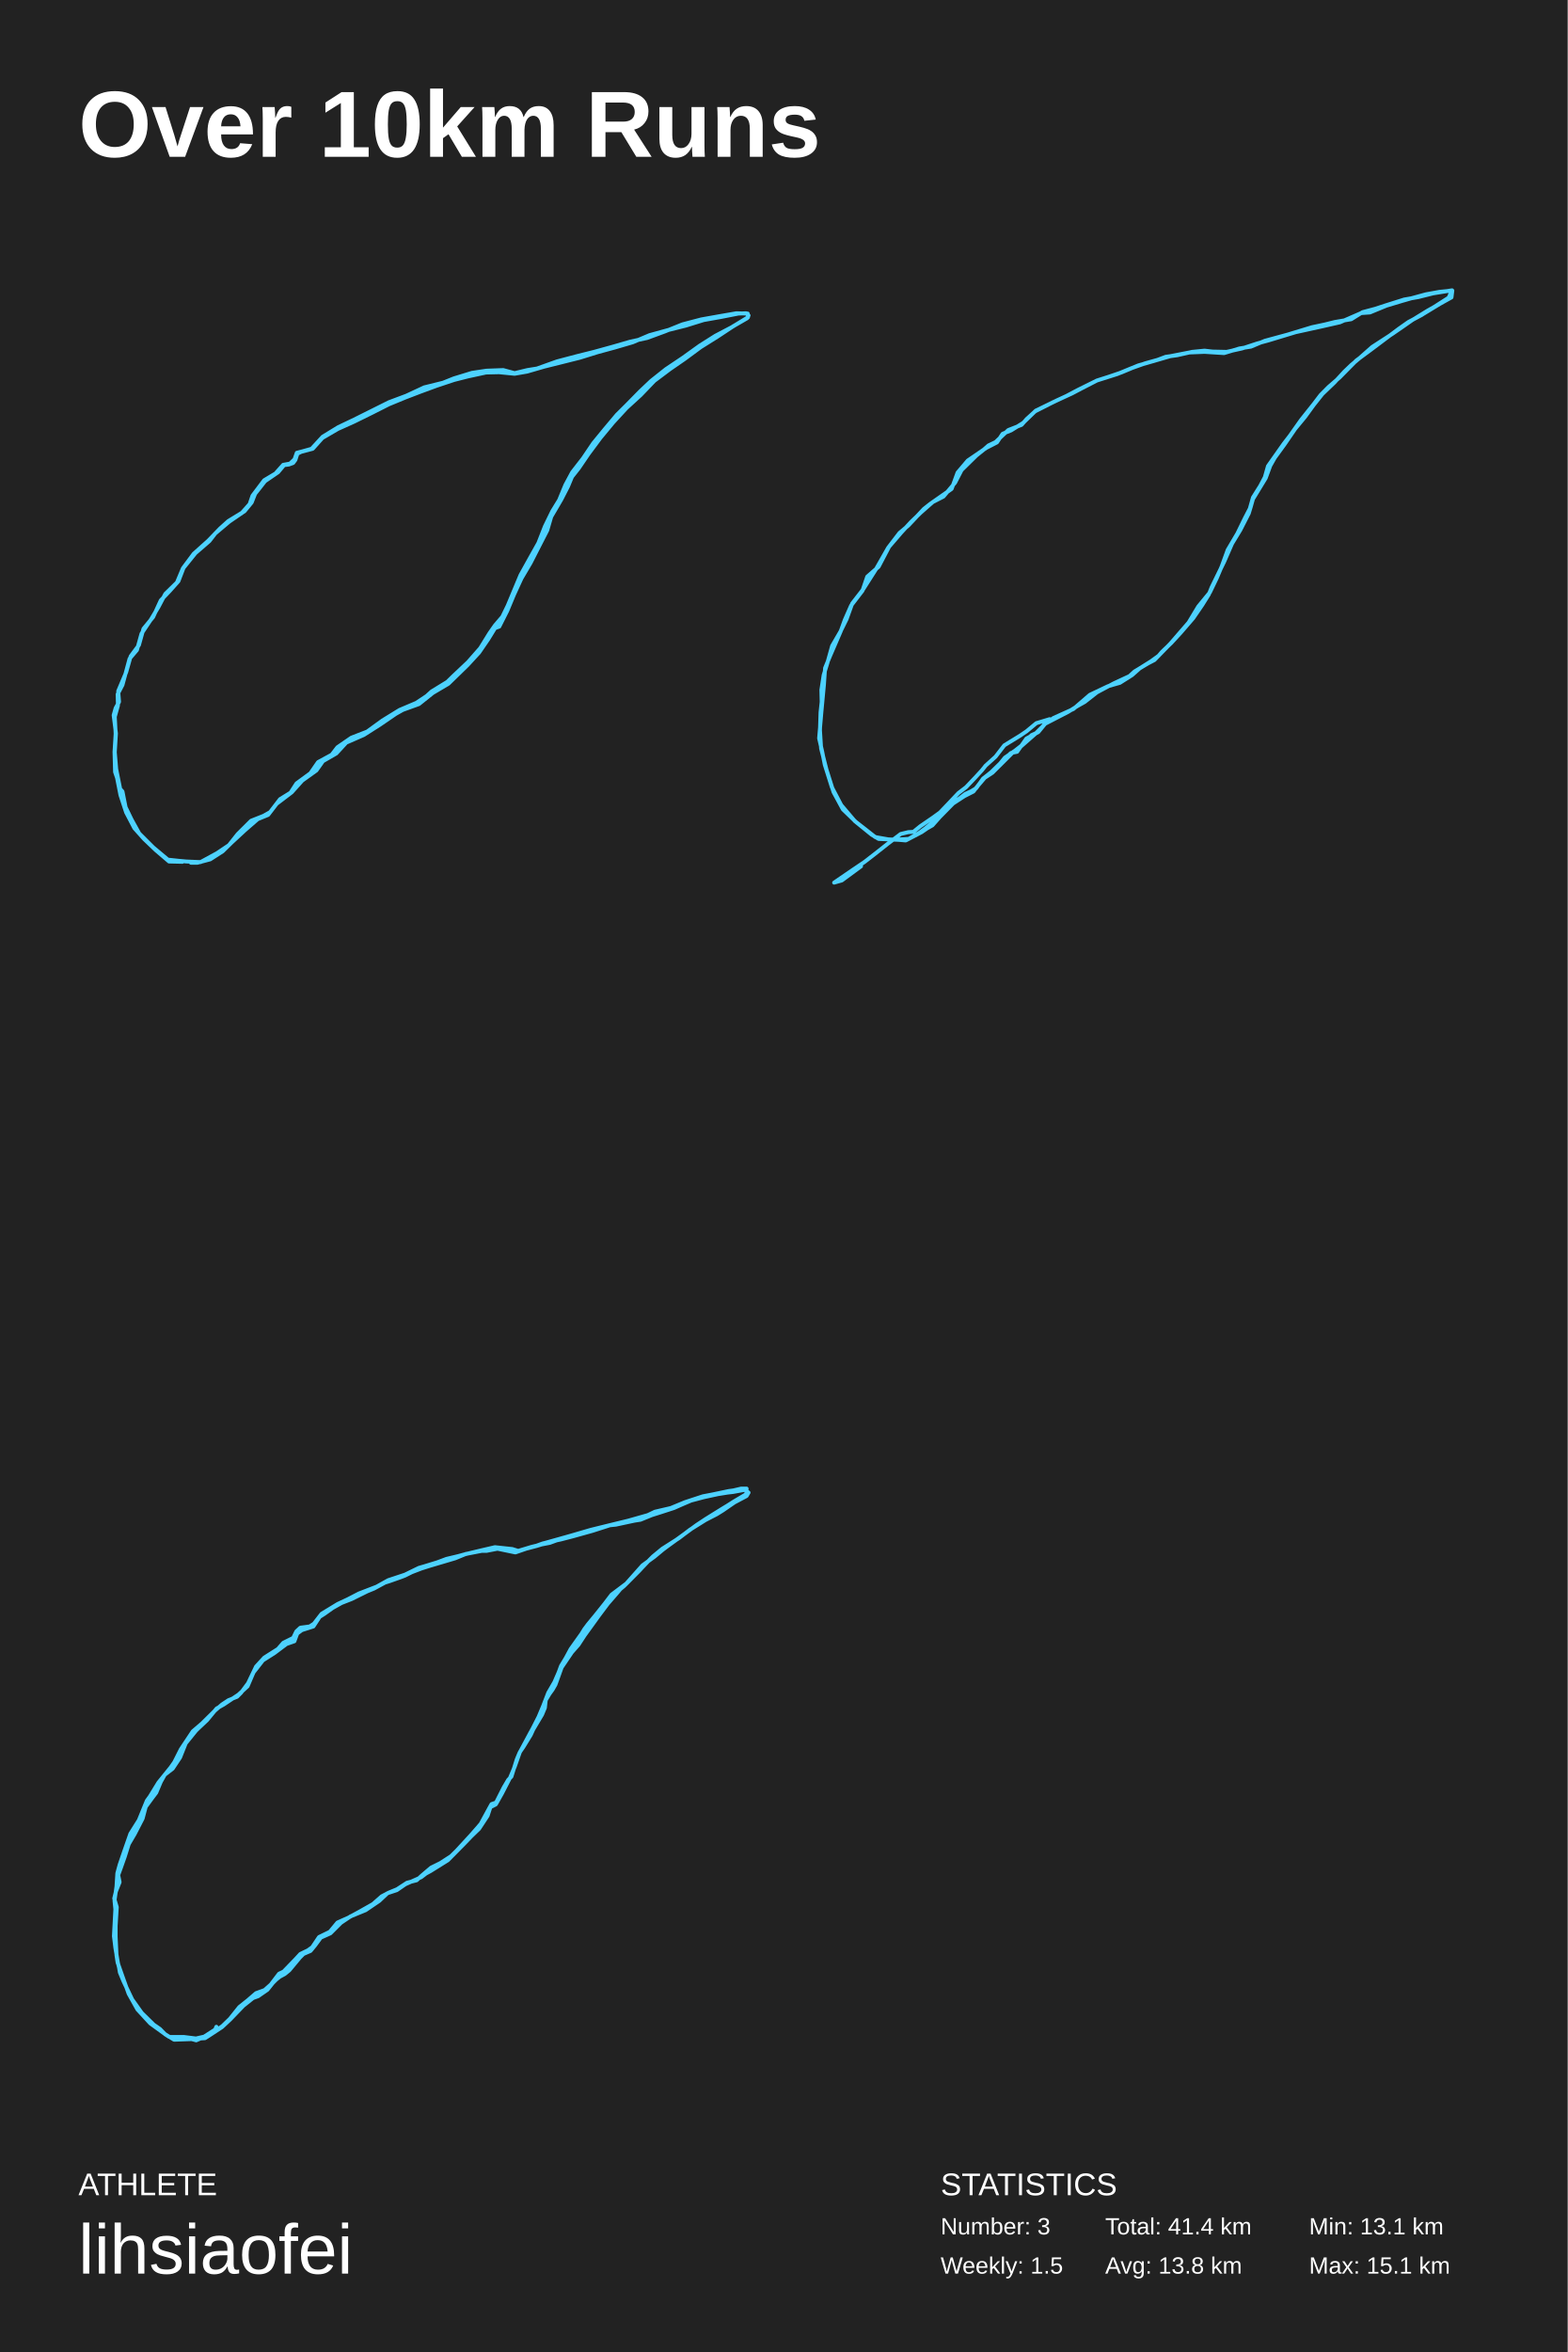
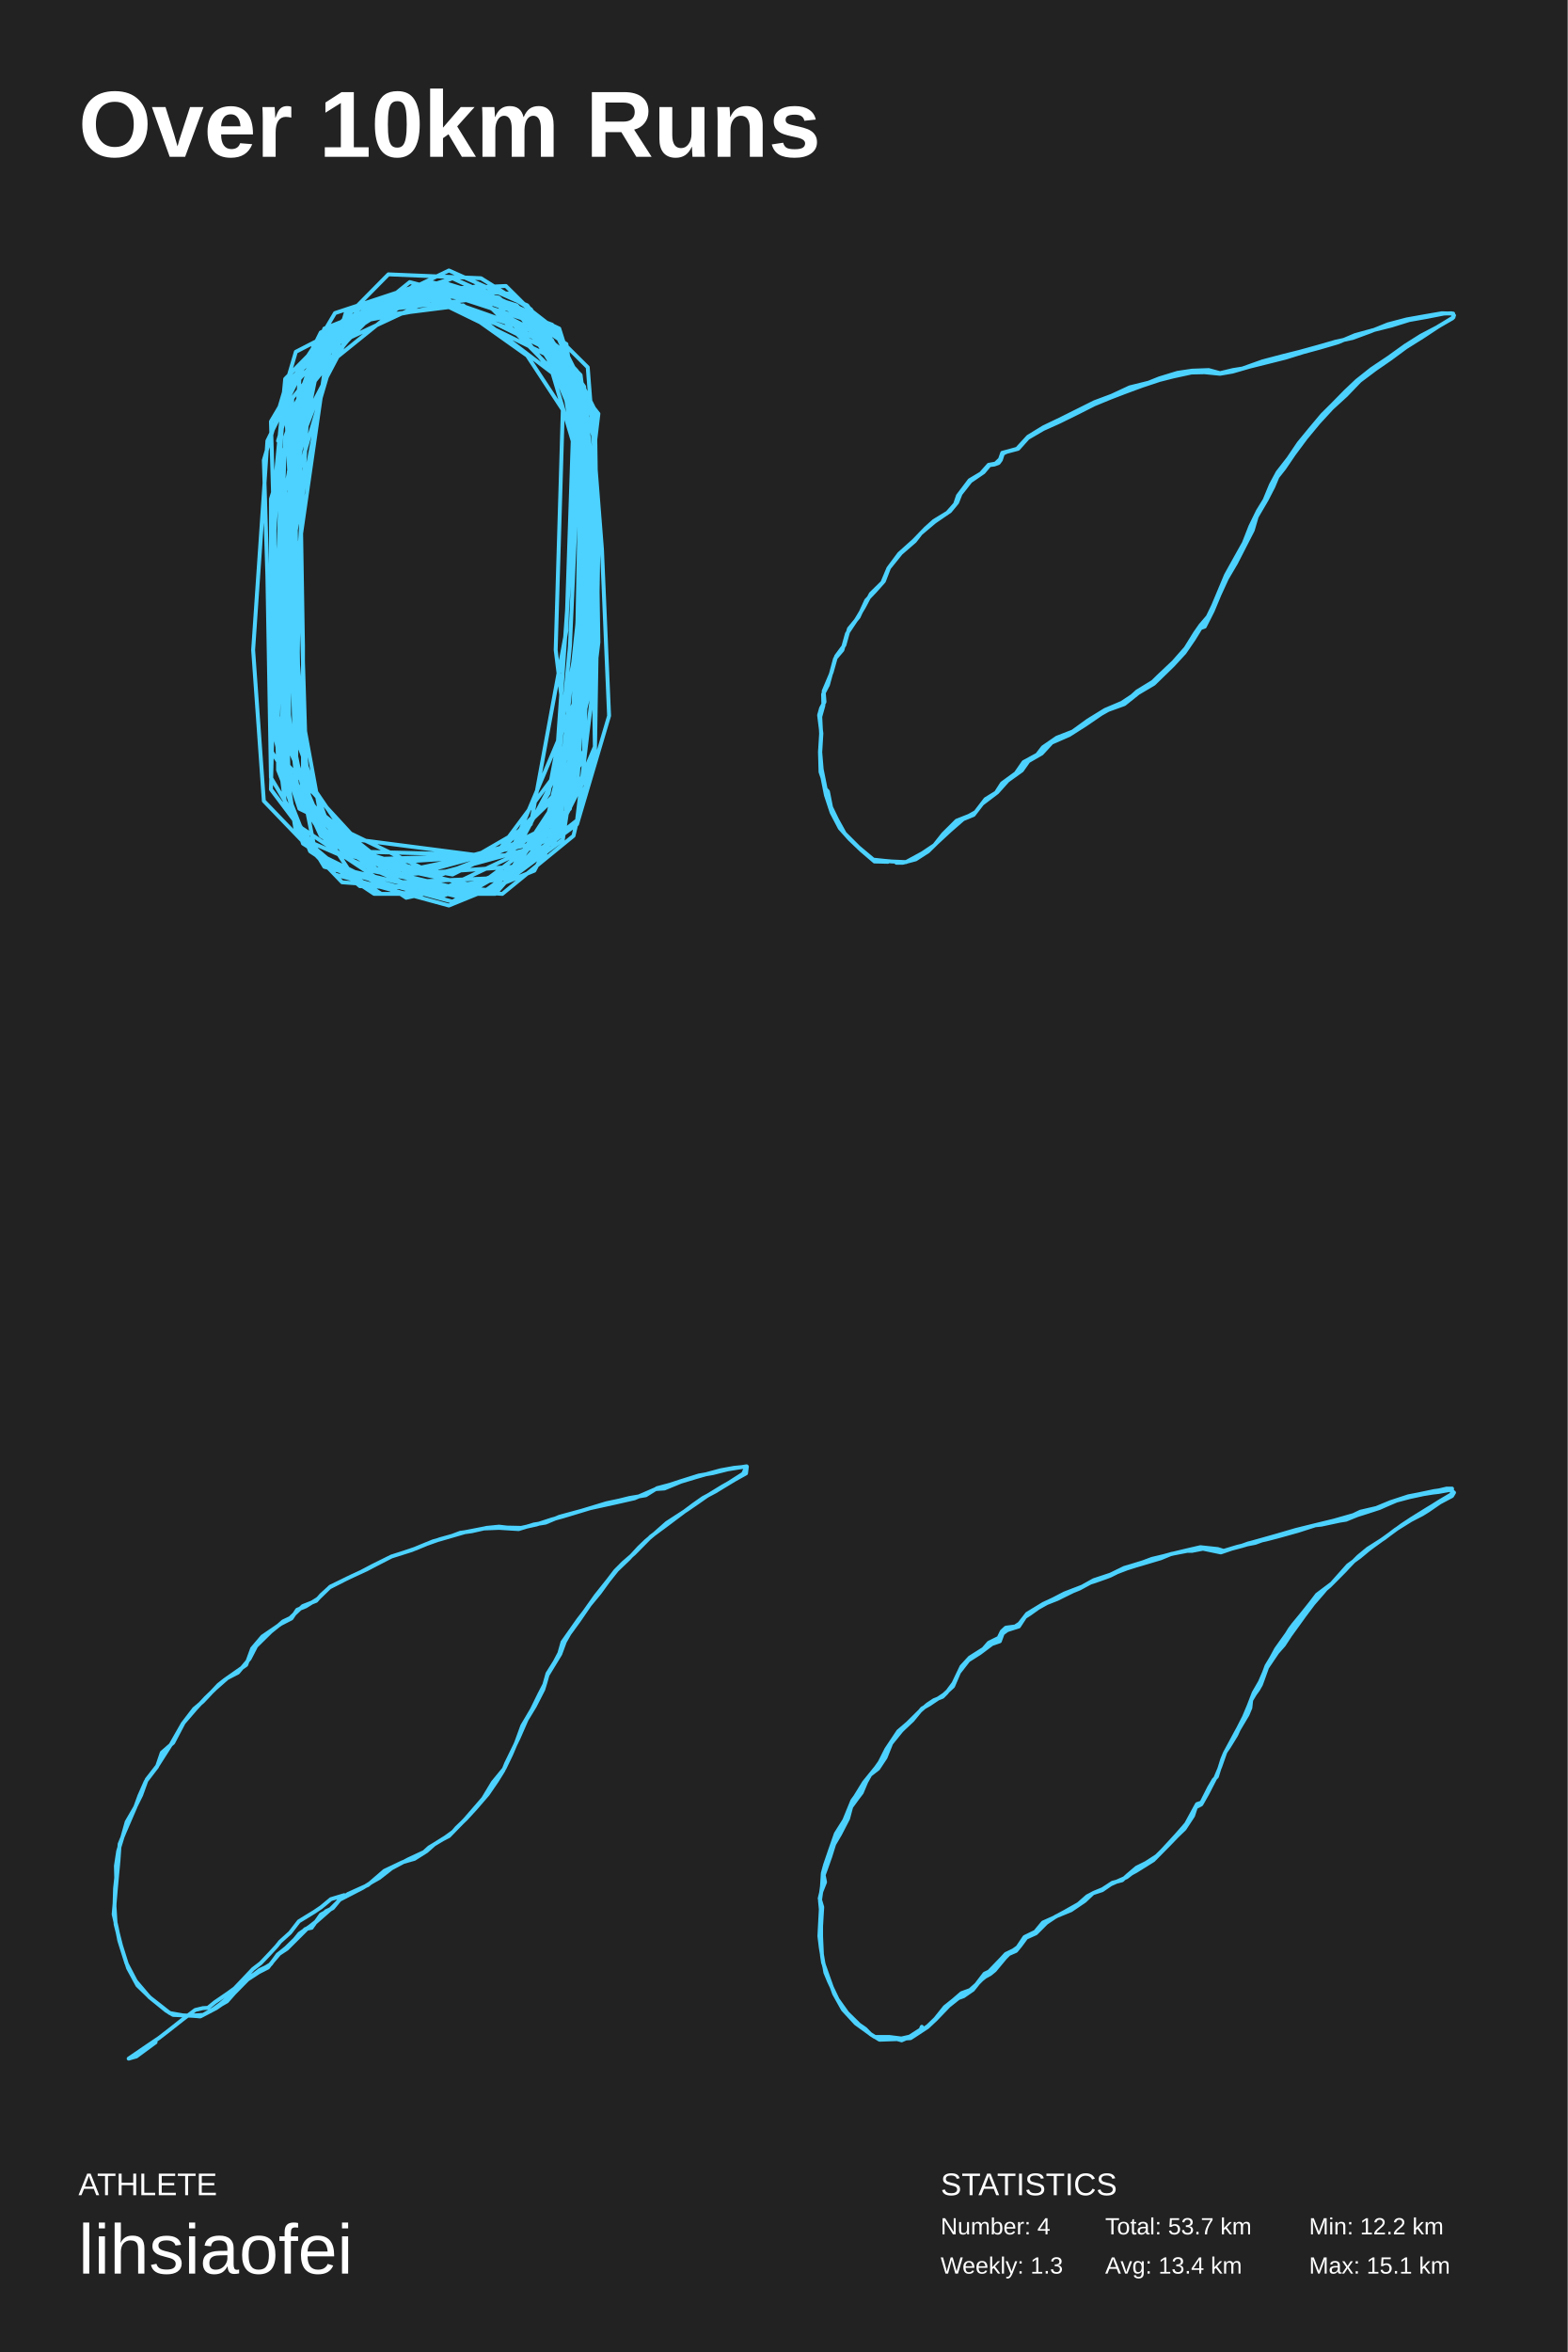
<svg xmlns="http://www.w3.org/2000/svg" baseProfile="full" height="300mm" version="1.1" viewBox="0,0,200,300" width="200mm">
  <defs />
  <rect fill="#222222" height="300" width="200" x="0" y="0" />
  <text fill="#FFFFFF" style="font-size:12px; font-family:Arial; font-weight:bold;" x="10" y="20">Over 10km Runs</text>
  <text fill="#FFFFFF" style="font-size:4px; font-family:Arial" x="10" y="280">ATHLETE</text>
  <text fill="#FFFFFF" style="font-size:9px; font-family:Arial" x="10" y="290">lihsiaofei</text>
  <text fill="#FFFFFF" style="font-size:4px; font-family:Arial" x="120" y="280">STATISTICS</text>
-   <text fill="#FFFFFF" style="font-size:3px; font-family:Arial" x="120" y="285">Number: 3</text>
-   <text fill="#FFFFFF" style="font-size:3px; font-family:Arial" x="120" y="290">Weekly: 1.5</text>
-   <text fill="#FFFFFF" style="font-size:3px; font-family:Arial" x="141" y="285">Total: 41.4 km</text>
-   <text fill="#FFFFFF" style="font-size:3px; font-family:Arial" x="141" y="290">Avg: 13.8 km</text>
-   <text fill="#FFFFFF" style="font-size:3px; font-family:Arial" x="167" y="285">Min: 13.1 km</text>
+   <text fill="#FFFFFF" style="font-size:3px; font-family:Arial" x="120" y="285">Number: 4</text>
+   <text fill="#FFFFFF" style="font-size:3px; font-family:Arial" x="120" y="290">Weekly: 1.3</text>
+   <text fill="#FFFFFF" style="font-size:3px; font-family:Arial" x="141" y="285">Total: 53.7 km</text>
+   <text fill="#FFFFFF" style="font-size:3px; font-family:Arial" x="141" y="290">Avg: 13.4 km</text>
+   <text fill="#FFFFFF" style="font-size:3px; font-family:Arial" x="167" y="285">Min: 12.2 km</text>
  <text fill="#FFFFFF" style="font-size:3px; font-family:Arial" x="167" y="290">Max: 15.1 km</text>
-   <polyline fill="none" points="24.353,110.043 25.186,110.043 26.817,109.61 28.411,108.586 29.534,107.484 31.236,105.909 32.866,104.491 34.207,103.94 35.293,102.523 37.213,101.066 38.554,99.57 40.365,98.271 41.198,97.089 42.901,96.105 44.169,94.727 46.415,93.743 48.516,92.404 50.472,91.065 51.377,90.554 53.442,89.806 55.217,88.388 57.21,87.207 57.898,86.538 59.637,84.845 61.122,83.23 62.281,81.537 63.151,80.12 63.694,79.923 64.708,77.915 65.578,75.828 66.52,73.781 67.679,71.812 68.766,69.686 69.816,67.638 70.323,65.906 71.591,63.74 72.461,62.047 72.968,60.826 73.837,59.724 75.069,57.913 76.59,55.865 78.22,53.896 79.923,52.046 81.734,50.392 83.473,48.581 85.466,47.084 87.349,45.785 89.378,44.289 91.515,42.95 93.544,41.611 95.319,40.587 95.5,40.233 95.174,39.957 94.196,39.997 91.986,40.43 89.776,40.824 87.494,41.532 85.14,42.123 82.857,42.753 80.72,43.659 78.438,44.328 76.264,44.919 73.982,45.627 71.627,46.218 69.418,46.769 67.244,47.399 65.65,47.675 63.658,47.478 61.992,47.517 59.637,48.029 57.934,48.463 55.688,49.211 53.551,49.998 51.703,50.707 49.602,51.573 47.501,52.636 45.183,53.778 43.082,54.723 41.126,55.865 39.894,57.243 38.409,57.637 37.938,57.873 37.684,58.661 37.394,59.055 36.851,59.251 36.235,59.33 35.475,60.236 33.808,61.378 32.54,62.992 32.106,64.094 31.2,65.197 29.244,66.536 27.469,68.032 26.708,69.016 24.933,70.552 23.411,72.442 22.759,74.135 21.673,75.356 20.513,76.576 19.535,78.702 18.304,80.198 17.724,82.285 16.674,83.703 16.094,85.75 15.08,88.152 15.188,89.53 14.754,90.317 14.5,91.223 14.79,93.546 14.645,95.948 14.826,98.113 15.333,100.633 15.623,100.948 16.021,102.956 16.782,104.531 17.76,106.302 19.535,108.074 21.419,109.649 22.904,109.807 23.774,109.885 25.585,109.964 27.686,108.822 29.208,107.799 30.331,106.381 32.033,104.688 33.627,104.058 34.46,103.586 35.728,101.932 37.068,101.105 37.829,99.924 39.604,98.625 40.582,97.208 42.321,96.263 43.046,95.318 44.821,94.097 46.849,93.31 48.805,91.892 50.979,90.554 53.116,89.648 54.42,88.782 55.072,88.191 57.065,86.971 57.789,86.262 59.709,84.451 61.267,82.679 62.462,80.75 63.151,79.765 64.093,78.663 64.781,77.245 65.505,75.513 66.411,73.347 67.57,71.261 68.693,69.253 69.526,67.126 70.468,65.197 71.338,63.779 72.135,61.85 73.004,60.236 74.381,58.464 75.685,56.535 77.17,54.723 78.691,52.912 79.959,51.652 81.662,49.919 83.075,48.581 84.958,47.084 87.132,45.627 89.269,44.092 91.262,42.832 93.363,41.729 95.428,40.469 95.391,39.997 93.942,39.957 91.66,40.351 89.45,40.745 87.059,41.375 84.814,42.28 82.568,43.107 80.394,43.58 78.22,44.21 75.793,44.879 73.584,45.431 71.048,46.1 68.512,47.006 67.28,47.202 65.65,47.596 64.201,47.202 62.064,47.281 60.216,47.557 57.898,48.266 56.521,48.817 54.131,49.408 51.848,50.471 49.639,51.298 47.429,52.4 45.219,53.503 43.154,54.487 41.162,55.708 39.749,57.243 38.626,57.558 37.865,57.755 37.576,58.582 36.996,59.133 36.127,59.291 35.148,60.393 33.699,61.26 32.214,63.228 31.852,64.291 30.874,65.394 29.135,66.457 28.085,67.402 26.563,68.977 24.716,70.631 23.339,72.481 22.578,74.292 21.093,75.749 20.224,77.403 19.282,78.978 18.05,80.828 17.47,82.915 16.529,84.018 16.094,85.632 15.623,87.364 15.007,88.546 15.043,90.002 14.645,91.42 14.754,93.585 14.609,95.908 14.681,98.467 14.935,99.216 15.369,101.42 16.094,103.625 17.144,105.633 18.376,107.011 19.861,108.429 21.564,109.885 23.267,109.925" stroke="#4dd2ff" stroke-linecap="round" stroke-linejoin="round" stroke-width="0.5" />
-   <polyline fill="none" points="116.856,106.533 118.048,105.669 120.216,103.863 120.866,103.038 123.142,101.271 124.335,100.721 125.78,99.033 126.502,98.444 128.959,96.049 129.754,95.892 130.946,94.203 132.463,93.379 133.222,92.397 134.414,91.572 136.943,90.434 139.039,88.627 141.351,87.528 142.868,87.096 144.422,86.114 145.397,85.25 146.843,84.347 147.818,83.64 148.252,83.13 149.408,82.03 150.636,80.695 152.226,78.85 153.382,77.161 154.213,75.826 154.574,74.923 156.164,71.664 157.175,69.347 158.223,67.619 159.307,65.498 159.56,64.674 159.849,63.653 161.475,60.982 162.053,59.412 162.631,58.391 163.859,56.702 165.232,54.699 166.496,53.168 167.58,51.675 168.7,50.262 170.218,48.809 171.518,47.395 172.421,46.531 173.505,45.628 175.059,44.253 177.66,42.565 179.141,41.544 180.153,40.837 182.14,39.619 182.971,39.148 184.814,37.97 185.247,37.028 182.826,37.42 180.948,37.892 179.141,38.206 176.649,38.991 175.456,39.384 173.831,39.816 172.385,40.719 170.29,41.072 169.025,41.387 167.364,41.74 164.256,42.683 161.366,43.468 159.596,44.214 158.115,44.45 156.164,45.039 153.671,44.882 151.72,44.96 149.299,45.432 146.192,46.335 145.217,46.61 143.049,47.513 141.423,48.063 139.942,48.534 137.485,49.751 136.076,50.497 134.306,51.322 132.066,52.461 130.982,53.443 130.332,54.189 128.634,54.856 127.008,56.388 126.105,56.82 125.527,57.33 124.551,58.116 122.673,59.961 121.842,61.571 120.36,63.339 118.988,64.045 117.47,65.381 116.206,66.598 114.977,67.933 113.424,69.739 112.087,72.292 110.642,73.548 110.028,75.355 108.583,77.24 107.788,79.046 107.246,80.538 105.873,83.719 105.259,85.211 105.114,87.331 104.789,90.826 104.5,94.164 104.897,95.892 105.223,97.541 106.126,100.407 107.318,102.685 109.052,104.727 110.461,105.826 111.653,106.768 113.677,107.122 115.917,107.004 118.951,105.276 119.891,104.216 121.589,102.488 123.034,101.546 124.19,100.957 125.418,99.347 126.611,98.562 129.212,95.97 130.26,95.146 131.596,93.771 132.463,93.379 133.331,92.318 136.293,90.787 137.413,90.08 138.388,89.53 139.942,88.313 142.074,87.174 144.097,86.232 144.747,85.643 146.445,84.622 147.276,84.19 149.335,82.07 151.648,79.399 152.876,77.357 154.357,75.551 155.224,73.745 155.875,72.213 156.633,70.132 157.862,68.051 158.801,66.127 159.451,64.87 159.849,63.456 160.788,61.964 161.366,60.865 161.764,59.451 163.787,56.584 164.545,55.602 165.991,53.56 167.616,51.518 168.483,50.38 169.495,49.359 170.904,48.141 173.036,45.981 174.842,44.646 176.829,43.154 178.455,41.936 179.683,41.072 181.237,40.248 183.694,38.756 185.175,37.931 185.283,37.067 183.657,37.224 181.923,37.538 180.189,38.009 178.816,38.402 176.865,38.991 174.77,39.855 173.65,39.934 170.94,41.112 168.7,41.622 165.304,42.368 161.8,43.429 160.355,43.821 158.44,44.45 156.489,44.882 154.682,44.842 153.671,44.725 152.081,44.882 150.166,45.314 148.721,45.51 147.674,45.903 146.12,46.335 144.35,46.963 142.543,47.709 139.942,48.534 137.955,49.555 136.763,50.183 134.884,51.047 132.138,52.382 130.512,53.953 128.995,54.896 127.911,55.328 127.189,56.427 125.816,57.134 123.467,58.744 122.167,60.276 121.408,62.357 118.662,64.281 117.868,64.909 115.88,67.03 114.76,67.972 113.315,69.857 111.726,72.645 110.1,75.198 108.727,76.965 108.004,78.967 107.21,80.577 106.162,82.384 105.548,84.583 105.078,86.114 104.789,87.999 104.825,89.53 104.681,90.866 104.608,93.143 104.753,95.46 105.439,98.169 106.343,101.036 107.535,103.235 109.197,104.844 111.184,106.454 112.087,107.004 114.652,107.122 115.555,107.2 117.579,106.14 118.662,105.394 119.457,104.57 121.986,102.096 122.889,101.546 124.551,100.525 125.418,99.308 127.08,98.012 128.2,96.638 130.187,95.263 132.066,93.614 132.969,92.711 133.909,91.729 132.211,92.24 130.982,93.261 130.115,93.85 128.128,95.067 127.008,96.52 125.744,97.659 125.274,98.248 124.407,99.19 123.251,100.407 122.275,101.153 120.975,102.528 119.927,103.627 119.06,104.255 117.398,105.394 116.531,106.101 115.88,106.14 114.905,106.376 113.243,107.632 111.653,108.889 110.281,109.949 108.655,111.048 106.415,112.58 107.39,112.305 109.847,110.499" stroke="#4dd2ff" stroke-linecap="round" stroke-linejoin="round" stroke-width="0.5" />
-   <polyline fill="none" points="24.272,260.09 26.154,259.972 26.588,259.697 28.326,258.556 29.375,257.573 31.04,255.842 32.271,254.858 32.922,254.622 34.117,253.796 34.804,252.931 35.239,252.498 35.673,252.144 36.324,251.79 36.903,251.318 38.243,249.705 38.713,249.233 39.618,248.84 40.197,248.132 40.921,247.148 42.151,246.598 43.491,245.26 44.721,244.434 46.639,243.647 48.377,242.467 49.426,241.484 50.621,241.09 51.706,240.343 53.733,239.438 54.349,238.966 54.928,238.652 57.135,237.275 58.185,236.213 59.271,235.111 60.139,234.206 61.117,233.262 62.202,231.61 62.564,230.509 63.252,230.155 64.048,228.738 65.098,226.693 65.677,225.316 66.328,223.467 66.763,222.838 67.704,221.303 68.029,220.595 69.151,218.707 69.513,217.841 69.622,216.858 70.092,216.071 70.491,215.52 70.853,214.891 71.142,214.104 71.649,212.688 72.952,210.76 73.784,209.816 74.58,208.597 75.775,206.944 76.426,206.04 77.548,204.545 78.779,203.128 79.141,202.696 79.611,202.302 80.046,201.87 81.566,200.335 81.928,199.942 82.869,198.958 83.303,198.526 84.497,197.542 86.597,196.204 88.044,195.103 89.999,193.883 91.446,193.136 92.206,192.664 93.69,191.641 95.247,190.815 95.5,190.382 95.029,190.028 93.509,190.303 92.822,190.382 91.591,190.579 89.782,190.972 88.153,191.405 86.958,191.916 85.981,192.349 84.28,192.9 83.158,193.254 81.71,193.844 80.95,193.962 78.562,194.473 77.802,194.552 75.594,195.26 73.06,195.968 71.54,196.362 70.997,196.48 70.129,196.795 69.115,196.991 68.464,197.188 67.125,197.542 65.749,198.014 63.469,197.542 62.058,197.817 61.442,197.817 59.416,198.211 58.076,198.762 56.086,199.352 54.891,199.706 53.769,200.06 52.539,200.532 51.67,200.965 51.164,201.161 49.716,201.673 49.101,201.87 47.725,202.617 46.857,202.971 44.866,203.955 43.563,204.466 42.441,205.095 41.391,205.843 40.776,206.236 39.98,207.456 38.496,207.928 37.917,208.361 37.555,209.344 36.542,209.698 35.021,210.839 33.538,211.783 32.343,213.317 31.583,215.088 30.425,216.15 28.543,217.409 27.638,217.92 26.408,219.415 25.358,220.399 24.996,220.753 23.693,222.365 22.969,224.175 22.028,225.591 21.015,226.378 20.508,227.283 19.929,228.66 19.422,229.328 18.59,230.469 18.192,231.964 17.178,233.931 16.418,235.229 15.912,236.842 15.369,238.376 15.079,239.163 15.26,240.068 14.79,241.248 14.572,242.153 14.898,243.254 14.753,245.654 14.753,247.03 14.862,249.391 15.007,250.335 15.658,252.184 16.418,254.308 17.54,256.314 19.169,258.084 21.123,259.5 22.209,260.169 24.453,260.09 25.032,260.247 26.842,259.461 28.362,258.438 29.339,257.494 30.534,255.999 31.619,255.134 32.669,254.229 33.755,253.836 34.551,253.128 35.601,251.751 36.18,251.475 37.7,249.902 38.315,249.233 39.292,248.761 39.835,248.368 40.704,247.07 42.079,246.401 43.056,245.221 44.468,244.591 45.843,243.844 47.58,242.861 48.702,241.877 49.607,241.405 50.657,240.972 51.924,240.146 53.154,239.832 53.842,239.202 55.0,238.219 56.194,237.629 57.534,236.763 58.257,236.055 59.597,234.6 60.067,234.088 60.827,233.223 61.334,232.633 62.383,230.705 62.709,230.115 63.288,229.918 64.265,227.991 64.845,227.007 65.243,226.614 65.93,224.411 66.256,223.624 66.871,222.483 67.631,221.067 67.957,220.477 68.717,218.982 69.296,217.605 69.948,215.914 70.744,214.537 71.287,213.278 71.576,212.491 72.192,211.468 72.807,210.328 74.182,208.4 74.544,207.81 75.015,207.18 75.956,206.04 77.15,204.545 78.019,203.404 79.901,201.988 80.987,200.768 81.964,199.666 83.484,198.565 84.57,197.66 85.149,197.227 87.32,195.654 88.877,194.513 90.071,193.726 92.098,192.467 92.749,192.074 93.618,191.523 95.21,190.579 95.247,189.871 94.559,189.871 93.546,190.107 92.966,190.185 90.903,190.618 89.673,190.854 87.393,191.602 85.583,192.349 83.556,192.821 82.651,193.254 80.154,193.962 77.729,194.552 75.34,195.142 72.916,195.85 70.816,196.441 69.55,196.795 69.224,196.873 68.464,197.149 67.812,197.306 66.111,197.817 65.351,197.581 63.143,197.345 61.442,197.739 59.307,198.25 58.438,198.486 56.954,198.84 55.796,199.273 54.131,199.784 53.444,199.981 51.67,200.847 49.535,201.555 48.051,202.381 45.807,203.246 44.359,203.994 43.092,204.584 41.029,205.843 40.052,207.102 39.509,207.456 38.315,207.613 37.808,208.085 37.41,208.911 36.143,209.541 35.456,210.328 33.718,211.429 32.669,212.57 31.655,214.694 30.751,215.914 30.244,216.425 29.158,216.858 28.326,217.409 27.421,218.196 25.792,219.808 24.598,220.831 23.078,223.113 22.245,224.765 21.775,225.434 20.218,227.361 19.133,229.132 18.735,229.682 17.721,232.161 16.635,233.892 15.948,235.859 15.26,237.865 14.971,238.927 14.862,240.618 14.609,242.428 14.717,243.529 14.645,244.867 14.536,246.952 14.717,248.447 15.043,250.374 15.188,250.964 15.296,251.593 15.767,252.734 16.853,255.016 18.083,256.747 19.603,258.241 20.399,258.792 21.051,259.461 21.594,259.815 23.44,259.815 24.996,260.011 26.046,259.775 27.457,258.871 27.602,258.517" stroke="#4dd2ff" stroke-linecap="round" stroke-linejoin="round" stroke-width="0.5" />
+   <polyline fill="none" points="72.71,97.72 70.893,82.903 71.801,52.281 67.261,45.366 56.816,37.957 47.735,38.945 40.923,44.378 36.382,66.604 35.928,96.732 41.831,106.61 60.903,109.079 67.715,105.128 72.256,80.433 73.164,53.268 68.623,42.402 52.73,37.463 40.923,42.896 36.382,55.738 35.928,68.085 36.836,90.805 38.199,102.659 44.102,108.585 63.174,109.079 70.893,98.707 72.71,72.531 73.618,53.268 69.077,41.909 62.265,37.957 45.464,39.933 39.561,45.366 36.382,69.073 35.474,76.976 35.474,94.262 37.744,101.177 50.913,111.549 65.898,107.598 69.985,101.177 73.618,81.915 74.072,58.207 72.256,48.329 65.444,38.945 54.546,36.476 40.923,42.896 36.382,49.811 37.29,68.085 36.382,97.226 47.735,109.573 62.72,109.573 70.893,101.177 72.71,82.409 74.072,52.281 65.898,39.439 55.0,36.476 42.739,42.402 37.29,52.281 37.744,81.421 39.561,103.153 47.735,109.573 63.174,109.079 71.347,101.177 73.618,79.939 74.98,66.11 71.347,44.872 63.628,37.957 52.73,36.476 40.923,44.872 37.29,62.653 36.836,93.768 40.015,104.14 48.643,110.067 64.536,109.079 70.439,104.634 74.526,85.866 74.526,78.951 74.98,54.256 69.077,41.415 55.454,36.97 42.285,42.896 37.29,53.762 36.382,82.409 36.836,99.695 45.01,109.079 56.362,111.549 66.352,107.598 73.618,93.768 74.072,62.653 71.347,45.366 59.995,37.463 47.28,38.451 37.29,50.799 36.382,80.927 35.928,96.238 38.199,103.153 54.546,111.055 65.444,108.092 73.164,89.817 74.526,61.171 69.531,44.378 54.546,36.97 44.556,40.427 37.29,53.762 37.29,83.396 37.744,101.177 44.102,109.079 57.725,111.549 69.531,105.622 74.072,86.36 74.98,55.738 70.439,43.39 59.087,37.463 45.918,39.933 38.199,48.329 36.836,71.543 36.382,99.201 41.831,107.598 51.821,111.055 68.169,107.598 74.526,95.744 74.526,67.592 74.526,51.293 60.903,37.463 48.189,38.945 42.285,43.39 37.744,67.592 38.199,95.25 42.739,107.598 55.454,111.549 68.169,108.092 74.526,95.744 75.434,64.628 75.434,58.207 74.072,47.835 68.623,42.402 53.184,36.97 40.015,45.366 36.382,65.616 36.382,94.262 41.831,107.104 51.367,111.549 65.444,110.561 74.526,96.732 74.98,64.134 76.342,52.774 65.444,38.945 51.367,36.97 39.561,46.354 38.199,70.555 37.744,99.695 40.923,106.61 50.913,112.537 62.265,112.043 70.893,105.622 75.434,87.348 75.888,53.268 70.439,41.415 58.633,36.97 45.464,40.921 38.199,54.75 38.653,82.409 38.653,99.201 47.28,110.067 60.903,113.031 70.439,108.092 75.888,95.25 75.434,66.11 72.256,43.884 60.903,36.476 44.556,40.427 36.836,60.183 37.744,86.854 40.923,104.14 50.913,112.537 62.265,113.524 73.618,104.634 76.342,81.915 75.888,52.281 70.439,41.415 57.725,36.97 41.831,44.378 38.199,69.567 39.107,99.201 46.826,110.561 61.357,114.018 73.618,105.128 77.705,91.299 76.796,70.061 74.98,46.848 64.536,36.476 53.638,36.97 39.561,48.329 38.199,55.738 37.29,79.445 37.744,100.189 47.28,111.055 57.27,113.031 70.893,106.61 75.888,96.732 76.342,69.567 73.618,47.342 65.898,38.945 56.362,35.982 40.015,43.884 36.382,62.653 35.02,91.299 36.382,102.659 40.923,109.079 50.913,114.018 64.536,112.043 73.164,100.683 74.072,70.555 74.98,52.281 67.715,39.933 57.725,35.488 41.377,41.909 34.566,63.64 34.566,91.793 37.744,105.128 51.821,114.512 65.444,111.549 74.526,95.744 74.98,76.976 74.526,56.232 71.347,44.378 63.174,37.957 55.0,35.982 37.744,44.872 33.658,58.701 34.112,73.518 34.566,99.201 41.377,110.561 57.725,115.006 68.169,109.079 74.526,96.238 74.98,67.592 74.072,48.823 67.715,39.439 61.357,35.488 49.551,34.994 36.382,48.329 34.566,67.098 34.566,95.744 44.556,111.055 59.087,114.512 71.347,105.128 74.98,83.396 75.888,59.689 71.347,42.402 64.99,37.463 53.184,36.476 42.739,39.933 34.566,53.762 35.474,84.878 40.015,107.598 55.908,114.512 69.531,109.079 74.98,87.842 75.434,68.085 74.526,49.317 67.261,38.945 57.27,34.5 40.923,42.402 34.112,56.232 32.295,82.903 33.658,102.165 43.648,112.537 64.082,114.018 73.164,106.61 75.888,95.25 75.888,79.939 75.888,56.232 71.347,41.909 57.725,35.488 44.102,39.933 36.382,66.11 35.474,91.299 37.744,106.116 45.918,113.031 63.174,113.524 71.801,107.104 74.98,86.36 74.98,63.64 74.98,53.268 63.628,38.945 52.275,35.982 36.382,48.823 35.02,67.592 35.02,81.915 34.566,100.683 42.739,111.549 57.27,115.5 68.169,111.055 73.618,100.683 75.434,71.049 75.888,64.134 70.439,43.884 52.73,37.463 41.831,42.896 36.836,49.317 37.29,59.689 35.474,85.866 35.474,98.213 39.561,108.585 47.735,114.018 62.72,114.018 71.801,106.116 74.98,82.409 75.434,63.146 74.072,50.305 59.087,38.945 47.28,40.427 39.561,48.329 35.928,58.207 35.02,85.866 35.474,97.226 38.653,107.598 48.643,114.018 63.174,114.018 72.71,103.153 75.434,73.518 75.888,55.244 69.985,45.366 56.816,38.945 46.372,40.921 36.382,53.268 35.474,56.232" stroke="#4dd2ff" stroke-linecap="round" stroke-linejoin="round" stroke-width="0.5" />
+   <polyline fill="none" points="114.353,110.043 115.186,110.043 116.817,109.61 118.411,108.586 119.534,107.484 121.236,105.909 122.866,104.491 124.207,103.94 125.293,102.523 127.213,101.066 128.554,99.57 130.365,98.271 131.198,97.089 132.901,96.105 134.169,94.727 136.415,93.743 138.516,92.404 140.472,91.065 141.377,90.554 143.442,89.806 145.217,88.388 147.21,87.207 147.898,86.538 149.637,84.845 151.122,83.23 152.281,81.537 153.151,80.12 153.694,79.923 154.708,77.915 155.578,75.828 156.52,73.781 157.679,71.812 158.766,69.686 159.816,67.638 160.323,65.906 161.591,63.74 162.461,62.047 162.968,60.826 163.837,59.724 165.069,57.913 166.59,55.865 168.22,53.896 169.923,52.046 171.734,50.392 173.473,48.581 175.466,47.084 177.349,45.785 179.378,44.289 181.515,42.95 183.544,41.611 185.319,40.587 185.5,40.233 185.174,39.957 184.196,39.997 181.986,40.43 179.776,40.824 177.494,41.532 175.14,42.123 172.857,42.753 170.72,43.659 168.438,44.328 166.264,44.919 163.982,45.627 161.627,46.218 159.418,46.769 157.244,47.399 155.65,47.675 153.658,47.478 151.992,47.517 149.637,48.029 147.934,48.463 145.688,49.211 143.551,49.998 141.703,50.707 139.602,51.573 137.501,52.636 135.183,53.778 133.082,54.723 131.126,55.865 129.894,57.243 128.409,57.637 127.938,57.873 127.684,58.661 127.394,59.055 126.851,59.251 126.235,59.33 125.475,60.236 123.808,61.378 122.54,62.992 122.106,64.094 121.2,65.197 119.244,66.536 117.469,68.032 116.708,69.016 114.933,70.552 113.411,72.442 112.759,74.135 111.673,75.356 110.513,76.576 109.535,78.702 108.304,80.198 107.724,82.285 106.674,83.703 106.094,85.75 105.08,88.152 105.188,89.53 104.754,90.317 104.5,91.223 104.79,93.546 104.645,95.948 104.826,98.113 105.333,100.633 105.623,100.948 106.021,102.956 106.782,104.531 107.76,106.302 109.535,108.074 111.419,109.649 112.904,109.807 113.774,109.885 115.585,109.964 117.686,108.822 119.208,107.799 120.331,106.381 122.033,104.688 123.627,104.058 124.46,103.586 125.728,101.932 127.068,101.105 127.829,99.924 129.604,98.625 130.582,97.208 132.321,96.263 133.046,95.318 134.821,94.097 136.849,93.31 138.805,91.892 140.979,90.554 143.116,89.648 144.42,88.782 145.072,88.191 147.065,86.971 147.789,86.262 149.709,84.451 151.267,82.679 152.462,80.75 153.151,79.765 154.093,78.663 154.781,77.245 155.505,75.513 156.411,73.347 157.57,71.261 158.693,69.253 159.526,67.126 160.468,65.197 161.338,63.779 162.135,61.85 163.004,60.236 164.381,58.464 165.685,56.535 167.17,54.723 168.691,52.912 169.959,51.652 171.662,49.919 173.075,48.581 174.958,47.084 177.132,45.627 179.269,44.092 181.262,42.832 183.363,41.729 185.428,40.469 185.391,39.997 183.942,39.957 181.66,40.351 179.45,40.745 177.059,41.375 174.814,42.28 172.568,43.107 170.394,43.58 168.22,44.21 165.793,44.879 163.584,45.431 161.048,46.1 158.512,47.006 157.28,47.202 155.65,47.596 154.201,47.202 152.064,47.281 150.216,47.557 147.898,48.266 146.521,48.817 144.131,49.408 141.848,50.471 139.639,51.298 137.429,52.4 135.219,53.503 133.154,54.487 131.162,55.708 129.749,57.243 128.626,57.558 127.865,57.755 127.576,58.582 126.996,59.133 126.127,59.291 125.148,60.393 123.699,61.26 122.214,63.228 121.852,64.291 120.874,65.394 119.135,66.457 118.085,67.402 116.563,68.977 114.716,70.631 113.339,72.481 112.578,74.292 111.093,75.749 110.224,77.403 109.282,78.978 108.05,80.828 107.47,82.915 106.529,84.018 106.094,85.632 105.623,87.364 105.007,88.546 105.043,90.002 104.645,91.42 104.754,93.585 104.609,95.908 104.681,98.467 104.935,99.216 105.369,101.42 106.094,103.625 107.144,105.633 108.376,107.011 109.861,108.429 111.564,109.885 113.267,109.925" stroke="#4dd2ff" stroke-linecap="round" stroke-linejoin="round" stroke-width="0.5" />
+   <polyline fill="none" points="26.856,256.533 28.048,255.669 30.216,253.863 30.866,253.038 33.142,251.271 34.335,250.721 35.78,249.033 36.502,248.444 38.959,246.049 39.754,245.892 40.946,244.203 42.463,243.379 43.222,242.397 44.414,241.572 46.943,240.434 49.039,238.627 51.351,237.528 52.868,237.096 54.422,236.114 55.397,235.25 56.843,234.347 57.818,233.64 58.252,233.13 59.408,232.03 60.636,230.695 62.226,228.85 63.382,227.161 64.213,225.826 64.574,224.923 66.164,221.664 67.175,219.347 68.223,217.619 69.307,215.498 69.56,214.674 69.849,213.653 71.475,210.982 72.053,209.412 72.631,208.391 73.859,206.702 75.232,204.699 76.496,203.168 77.58,201.675 78.7,200.262 80.218,198.809 81.518,197.395 82.421,196.531 83.505,195.628 85.059,194.253 87.66,192.565 89.141,191.544 90.153,190.837 92.14,189.619 92.971,189.148 94.814,187.97 95.247,187.028 92.826,187.42 90.948,187.892 89.141,188.206 86.649,188.991 85.456,189.384 83.831,189.816 82.385,190.719 80.29,191.072 79.025,191.387 77.364,191.74 74.256,192.683 71.366,193.468 69.596,194.214 68.115,194.45 66.164,195.039 63.671,194.882 61.72,194.96 59.299,195.432 56.192,196.335 55.217,196.61 53.049,197.513 51.423,198.063 49.942,198.534 47.485,199.751 46.076,200.497 44.306,201.322 42.066,202.461 40.982,203.443 40.332,204.189 38.634,204.856 37.008,206.388 36.105,206.82 35.527,207.33 34.551,208.116 32.673,209.961 31.842,211.571 30.36,213.339 28.988,214.045 27.47,215.381 26.206,216.598 24.977,217.933 23.424,219.739 22.087,222.292 20.642,223.548 20.028,225.355 18.583,227.24 17.788,229.046 17.246,230.538 15.873,233.719 15.259,235.211 15.114,237.331 14.789,240.826 14.5,244.164 14.897,245.892 15.223,247.541 16.126,250.407 17.318,252.685 19.052,254.727 20.461,255.826 21.653,256.768 23.677,257.122 25.917,257.004 28.951,255.276 29.891,254.216 31.589,252.488 33.034,251.546 34.19,250.957 35.418,249.347 36.611,248.562 39.212,245.97 40.26,245.146 41.596,243.771 42.463,243.379 43.331,242.318 46.293,240.787 47.413,240.08 48.388,239.53 49.942,238.313 52.074,237.174 54.097,236.232 54.747,235.643 56.445,234.622 57.276,234.19 59.335,232.07 61.648,229.399 62.876,227.357 64.357,225.551 65.224,223.745 65.875,222.213 66.633,220.132 67.862,218.051 68.801,216.127 69.451,214.87 69.849,213.456 70.788,211.964 71.366,210.865 71.764,209.451 73.787,206.584 74.545,205.602 75.991,203.56 77.616,201.518 78.483,200.38 79.495,199.359 80.904,198.141 83.036,195.981 84.842,194.646 86.829,193.154 88.455,191.936 89.683,191.072 91.237,190.248 93.694,188.756 95.175,187.931 95.283,187.067 93.657,187.224 91.923,187.538 90.189,188.009 88.816,188.402 86.865,188.991 84.77,189.855 83.65,189.934 80.94,191.112 78.7,191.622 75.304,192.368 71.8,193.429 70.355,193.821 68.44,194.45 66.489,194.882 64.682,194.842 63.671,194.725 62.081,194.882 60.166,195.314 58.721,195.51 57.674,195.903 56.12,196.335 54.35,196.963 52.543,197.709 49.942,198.534 47.955,199.555 46.763,200.183 44.884,201.047 42.138,202.382 40.512,203.953 38.995,204.896 37.911,205.328 37.189,206.427 35.816,207.134 33.467,208.744 32.167,210.276 31.408,212.357 28.662,214.281 27.868,214.909 25.88,217.03 24.76,217.972 23.315,219.857 21.726,222.645 20.1,225.198 18.727,226.965 18.004,228.967 17.21,230.577 16.162,232.384 15.548,234.583 15.078,236.114 14.789,237.999 14.825,239.53 14.681,240.866 14.608,243.143 14.753,245.46 15.439,248.169 16.343,251.036 17.535,253.235 19.197,254.844 21.184,256.454 22.087,257.004 24.652,257.122 25.555,257.2 27.579,256.14 28.662,255.394 29.457,254.57 31.986,252.096 32.889,251.546 34.551,250.525 35.418,249.308 37.08,248.012 38.2,246.638 40.187,245.263 42.066,243.614 42.969,242.711 43.909,241.729 42.211,242.24 40.982,243.261 40.115,243.85 38.128,245.067 37.008,246.52 35.744,247.659 35.274,248.248 34.407,249.19 33.251,250.407 32.275,251.153 30.975,252.528 29.927,253.627 29.06,254.255 27.398,255.394 26.531,256.101 25.88,256.14 24.905,256.376 23.243,257.632 21.653,258.889 20.281,259.949 18.655,261.048 16.415,262.58 17.39,262.305 19.847,260.499" stroke="#4dd2ff" stroke-linecap="round" stroke-linejoin="round" stroke-width="0.5" />
+   <polyline fill="none" points="114.272,260.09 116.154,259.972 116.588,259.697 118.326,258.556 119.375,257.573 121.04,255.842 122.271,254.858 122.922,254.622 124.117,253.796 124.804,252.931 125.239,252.498 125.673,252.144 126.324,251.79 126.903,251.318 128.243,249.705 128.713,249.233 129.618,248.84 130.197,248.132 130.921,247.148 132.151,246.598 133.491,245.26 134.721,244.434 136.639,243.647 138.377,242.467 139.426,241.484 140.621,241.09 141.706,240.343 143.733,239.438 144.349,238.966 144.928,238.652 147.135,237.275 148.185,236.213 149.271,235.111 150.139,234.206 151.117,233.262 152.202,231.61 152.564,230.509 153.252,230.155 154.048,228.738 155.098,226.693 155.677,225.316 156.328,223.467 156.763,222.838 157.704,221.303 158.029,220.595 159.151,218.707 159.513,217.841 159.622,216.858 160.092,216.071 160.491,215.52 160.853,214.891 161.142,214.104 161.649,212.688 162.952,210.76 163.784,209.816 164.58,208.597 165.775,206.944 166.426,206.04 167.548,204.545 168.779,203.128 169.141,202.696 169.611,202.302 170.046,201.87 171.566,200.335 171.928,199.942 172.869,198.958 173.303,198.526 174.497,197.542 176.597,196.204 178.044,195.103 179.999,193.883 181.446,193.136 182.206,192.664 183.69,191.641 185.247,190.815 185.5,190.382 185.029,190.028 183.509,190.303 182.822,190.382 181.591,190.579 179.782,190.972 178.153,191.405 176.958,191.916 175.981,192.349 174.28,192.9 173.158,193.254 171.71,193.844 170.95,193.962 168.562,194.473 167.802,194.552 165.594,195.26 163.06,195.968 161.54,196.362 160.997,196.48 160.129,196.795 159.115,196.991 158.464,197.188 157.125,197.542 155.749,198.014 153.469,197.542 152.058,197.817 151.442,197.817 149.416,198.211 148.076,198.762 146.086,199.352 144.891,199.706 143.769,200.06 142.539,200.532 141.67,200.965 141.164,201.161 139.716,201.673 139.101,201.87 137.725,202.617 136.857,202.971 134.866,203.955 133.563,204.466 132.441,205.095 131.391,205.843 130.776,206.236 129.98,207.456 128.496,207.928 127.917,208.361 127.555,209.344 126.542,209.698 125.021,210.839 123.538,211.783 122.343,213.317 121.583,215.088 120.425,216.15 118.543,217.409 117.638,217.92 116.408,219.415 115.358,220.399 114.996,220.753 113.693,222.365 112.969,224.175 112.028,225.591 111.015,226.378 110.508,227.283 109.929,228.66 109.422,229.328 108.59,230.469 108.192,231.964 107.178,233.931 106.418,235.229 105.912,236.842 105.369,238.376 105.079,239.163 105.26,240.068 104.79,241.248 104.572,242.153 104.898,243.254 104.753,245.654 104.753,247.03 104.862,249.391 105.007,250.335 105.658,252.184 106.418,254.308 107.54,256.314 109.169,258.084 111.123,259.5 112.209,260.169 114.453,260.09 115.032,260.247 116.842,259.461 118.362,258.438 119.339,257.494 120.534,255.999 121.619,255.134 122.669,254.229 123.755,253.836 124.551,253.128 125.601,251.751 126.18,251.475 127.7,249.902 128.315,249.233 129.292,248.761 129.835,248.368 130.704,247.07 132.079,246.401 133.056,245.221 134.468,244.591 135.843,243.844 137.58,242.861 138.702,241.877 139.607,241.405 140.657,240.972 141.924,240.146 143.154,239.832 143.842,239.202 145.0,238.219 146.194,237.629 147.534,236.763 148.257,236.055 149.597,234.6 150.067,234.088 150.827,233.223 151.334,232.633 152.383,230.705 152.709,230.115 153.288,229.918 154.265,227.991 154.845,227.007 155.243,226.614 155.93,224.411 156.256,223.624 156.871,222.483 157.631,221.067 157.957,220.477 158.717,218.982 159.296,217.605 159.948,215.914 160.744,214.537 161.287,213.278 161.576,212.491 162.192,211.468 162.807,210.328 164.182,208.4 164.544,207.81 165.015,207.18 165.956,206.04 167.15,204.545 168.019,203.404 169.901,201.988 170.987,200.768 171.964,199.666 173.484,198.565 174.57,197.66 175.149,197.227 177.32,195.654 178.877,194.513 180.071,193.726 182.098,192.467 182.749,192.074 183.618,191.523 185.21,190.579 185.247,189.871 184.559,189.871 183.546,190.107 182.966,190.185 180.903,190.618 179.673,190.854 177.393,191.602 175.583,192.349 173.556,192.821 172.651,193.254 170.154,193.962 167.729,194.552 165.34,195.142 162.916,195.85 160.816,196.441 159.55,196.795 159.224,196.873 158.464,197.149 157.812,197.306 156.111,197.817 155.351,197.581 153.143,197.345 151.442,197.739 149.307,198.25 148.438,198.486 146.954,198.84 145.796,199.273 144.131,199.784 143.444,199.981 141.67,200.847 139.535,201.555 138.051,202.381 135.807,203.246 134.359,203.994 133.092,204.584 131.029,205.843 130.052,207.102 129.509,207.456 128.315,207.613 127.808,208.085 127.41,208.911 126.143,209.541 125.456,210.328 123.718,211.429 122.669,212.57 121.655,214.694 120.751,215.914 120.244,216.425 119.158,216.858 118.326,217.409 117.421,218.196 115.792,219.808 114.598,220.831 113.078,223.113 112.245,224.765 111.775,225.434 110.218,227.361 109.133,229.132 108.735,229.682 107.721,232.161 106.635,233.892 105.948,235.859 105.26,237.865 104.971,238.927 104.862,240.618 104.609,242.428 104.717,243.529 104.645,244.867 104.536,246.952 104.717,248.447 105.043,250.374 105.188,250.964 105.296,251.593 105.767,252.734 106.853,255.016 108.083,256.747 109.603,258.241 110.399,258.792 111.051,259.461 111.594,259.815 113.44,259.815 114.996,260.011 116.046,259.775 117.457,258.871 117.602,258.517" stroke="#4dd2ff" stroke-linecap="round" stroke-linejoin="round" stroke-width="0.5" />
</svg>
